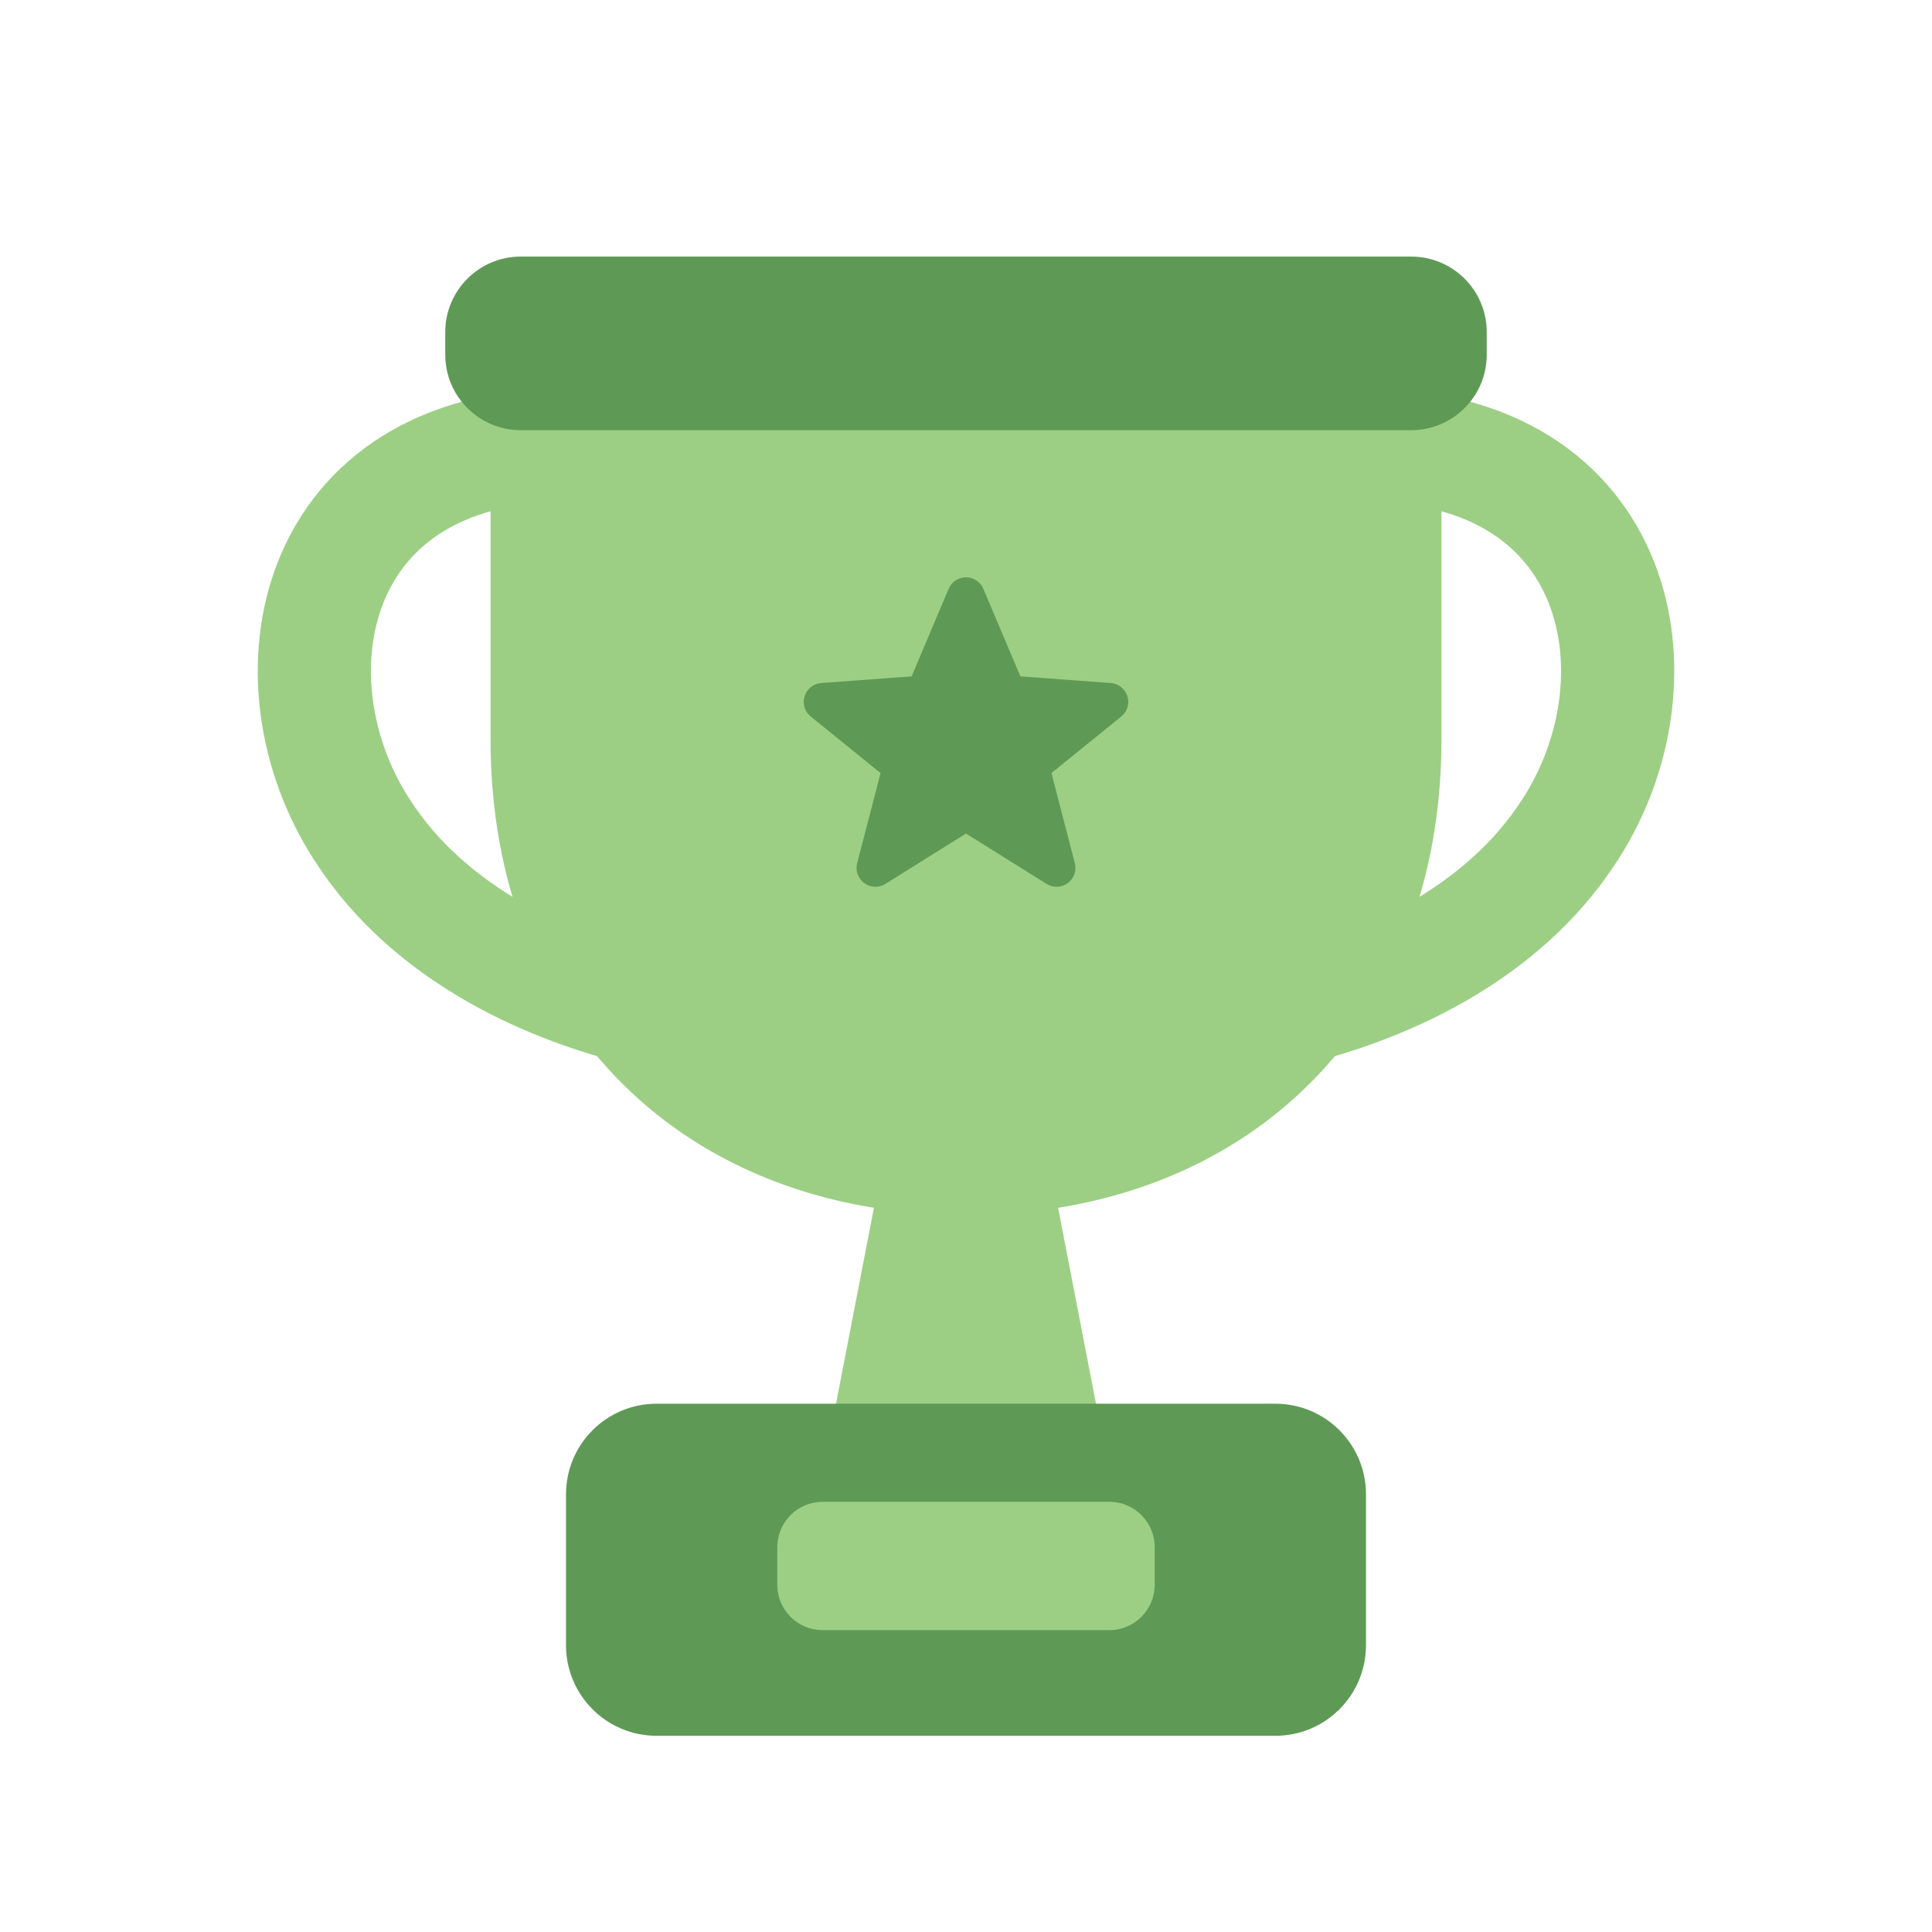
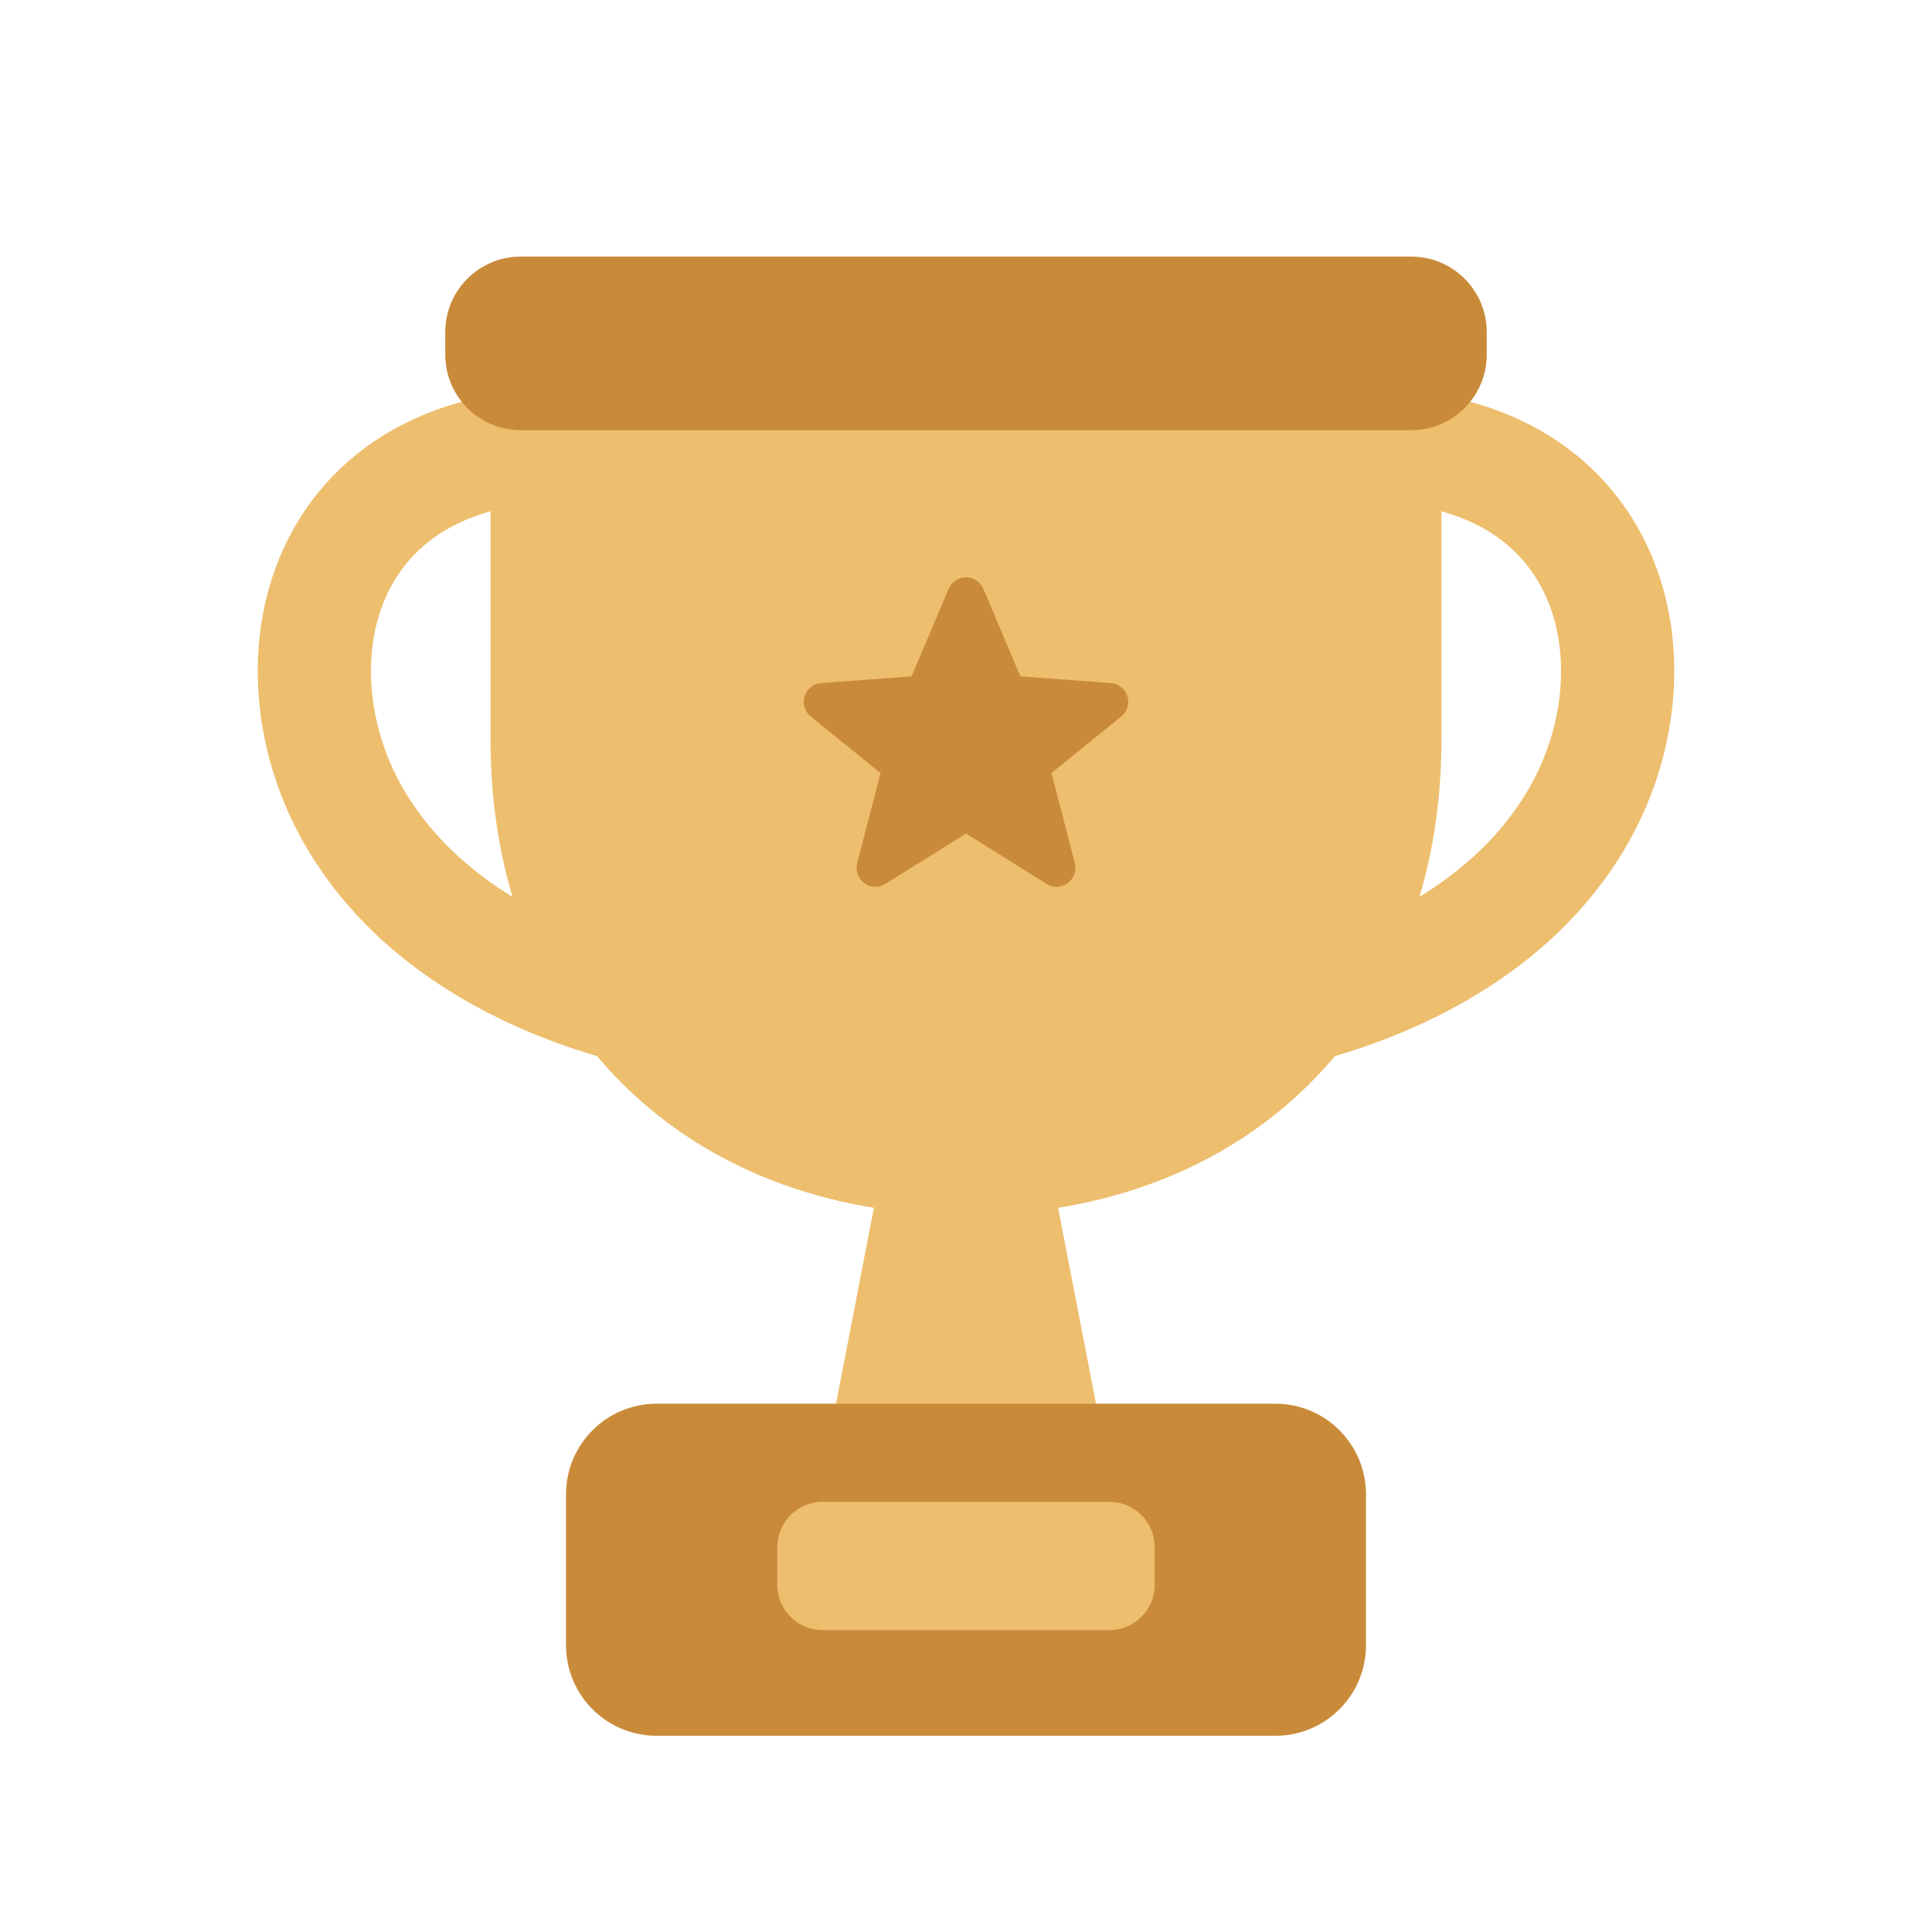
<svg xmlns="http://www.w3.org/2000/svg" viewBox="0 0 512 512">
-   <path d="M150 118 C82 118 70 180 96 220 C114 248 146 262 172 268 M362 118 C430 118 442 180 416 220 C398 248 366 262 340 268" fill="none" stroke="#9CCF84" stroke-width="30" stroke-linecap="round" />
-   <path d="M130 88 H382 V196 C382 272 330 322 256 322 C182 322 130 272 130 196 Z" fill="#9CCF84" />
-   <rect x="118" y="68" width="276" height="46" rx="20" fill="#5E9A55" />
-   <path d="M232 318 H280 L292 380 H220 Z" fill="#9CCF84" />
-   <rect x="150" y="372" width="212" height="88" rx="24" fill="#5E9A55" />
-   <rect x="206" y="398" width="100" height="34" rx="12" fill="#9CCF84" />
-   <polygon points="256 158 267 184 294 186 273 203 280 230 256 215 232 230 239 203 218 186 245 184" fill="#5E9A55" stroke="#5E9A55" stroke-width="10" stroke-linejoin="round" />
+   <path d="M150 118 C82 118 70 180 96 220 C114 248 146 262 172 268 M362 118 C430 118 442 180 416 220 C398 248 366 262 340 268" fill="none" stroke="#EDBE6E" stroke-width="30" stroke-linecap="round" />
+   <path d="M130 88 H382 V196 C382 272 330 322 256 322 C182 322 130 272 130 196 Z" fill="#EDBE6E" />
+   <rect x="118" y="68" width="276" height="46" rx="20" fill="#C98B3A" />
+   <path d="M232 318 H280 L292 380 H220 Z" fill="#EDBE6E" />
+   <rect x="150" y="372" width="212" height="88" rx="24" fill="#C98B3A" />
+   <rect x="206" y="398" width="100" height="34" rx="12" fill="#EDBE6E" />
+   <polygon points="256 158 267 184 294 186 273 203 280 230 256 215 232 230 239 203 218 186 245 184" fill="#C98B3A" stroke="#C98B3A" stroke-width="10" stroke-linejoin="round" />
</svg>
